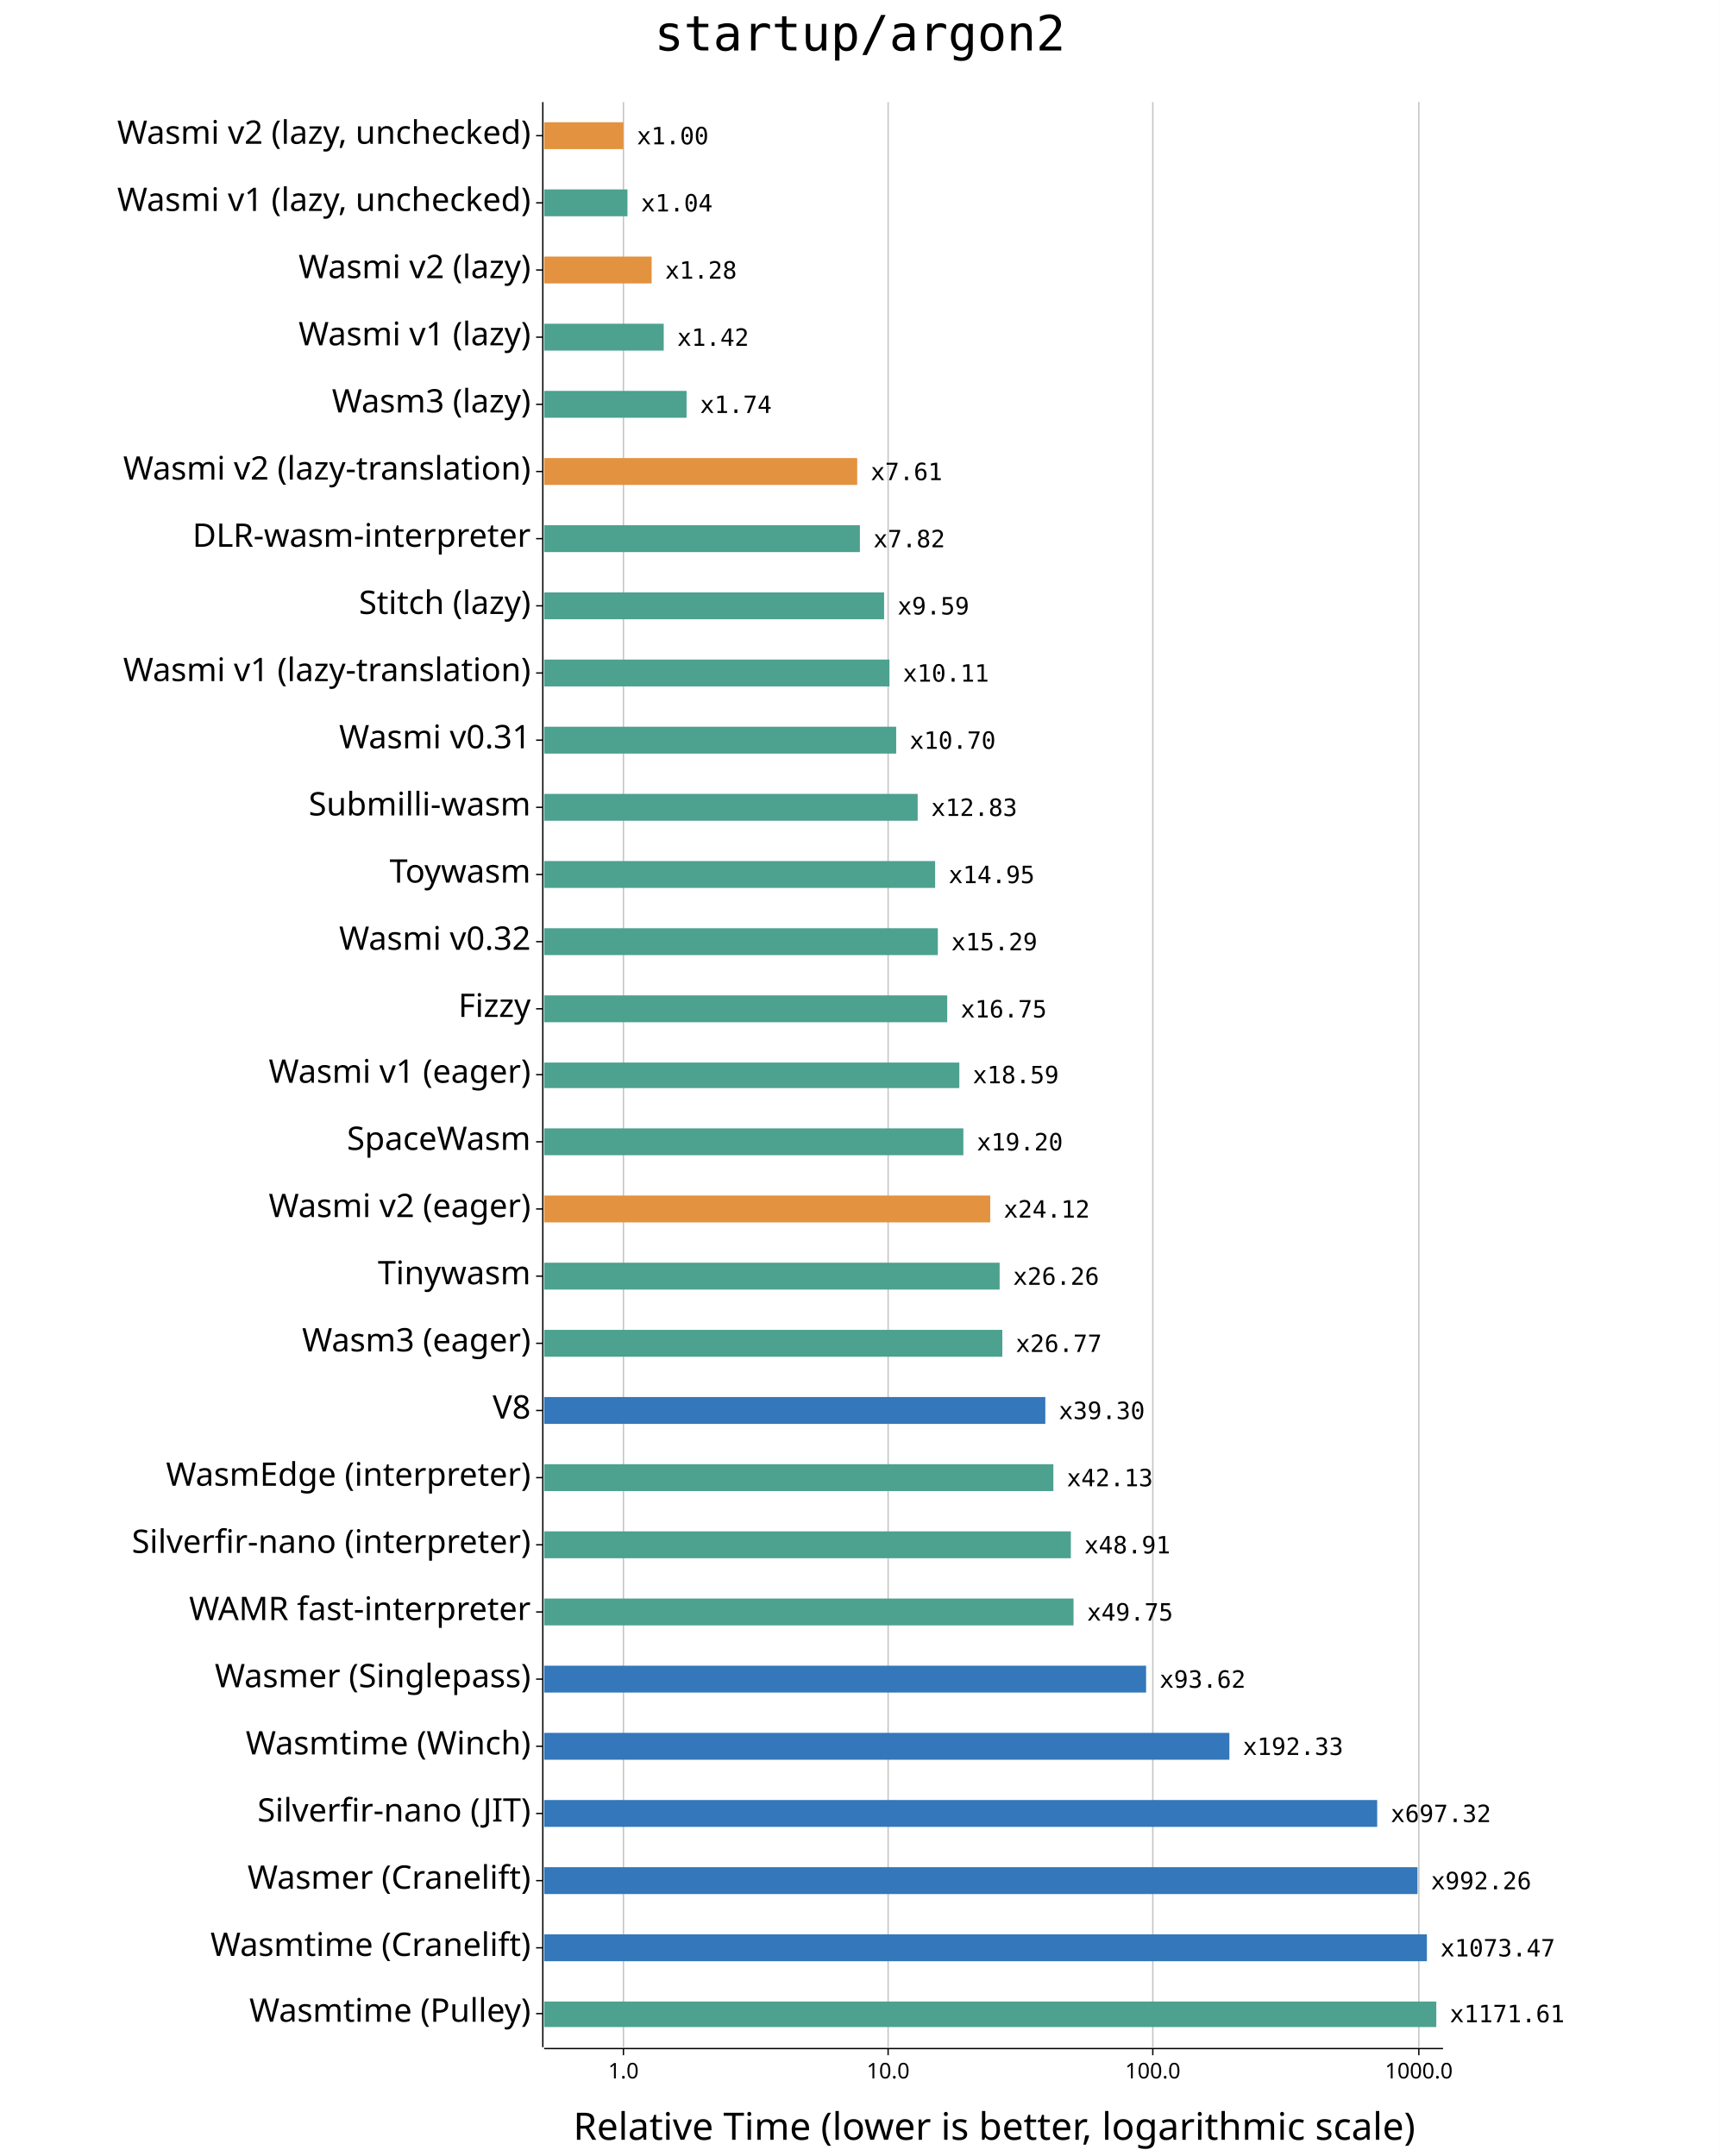
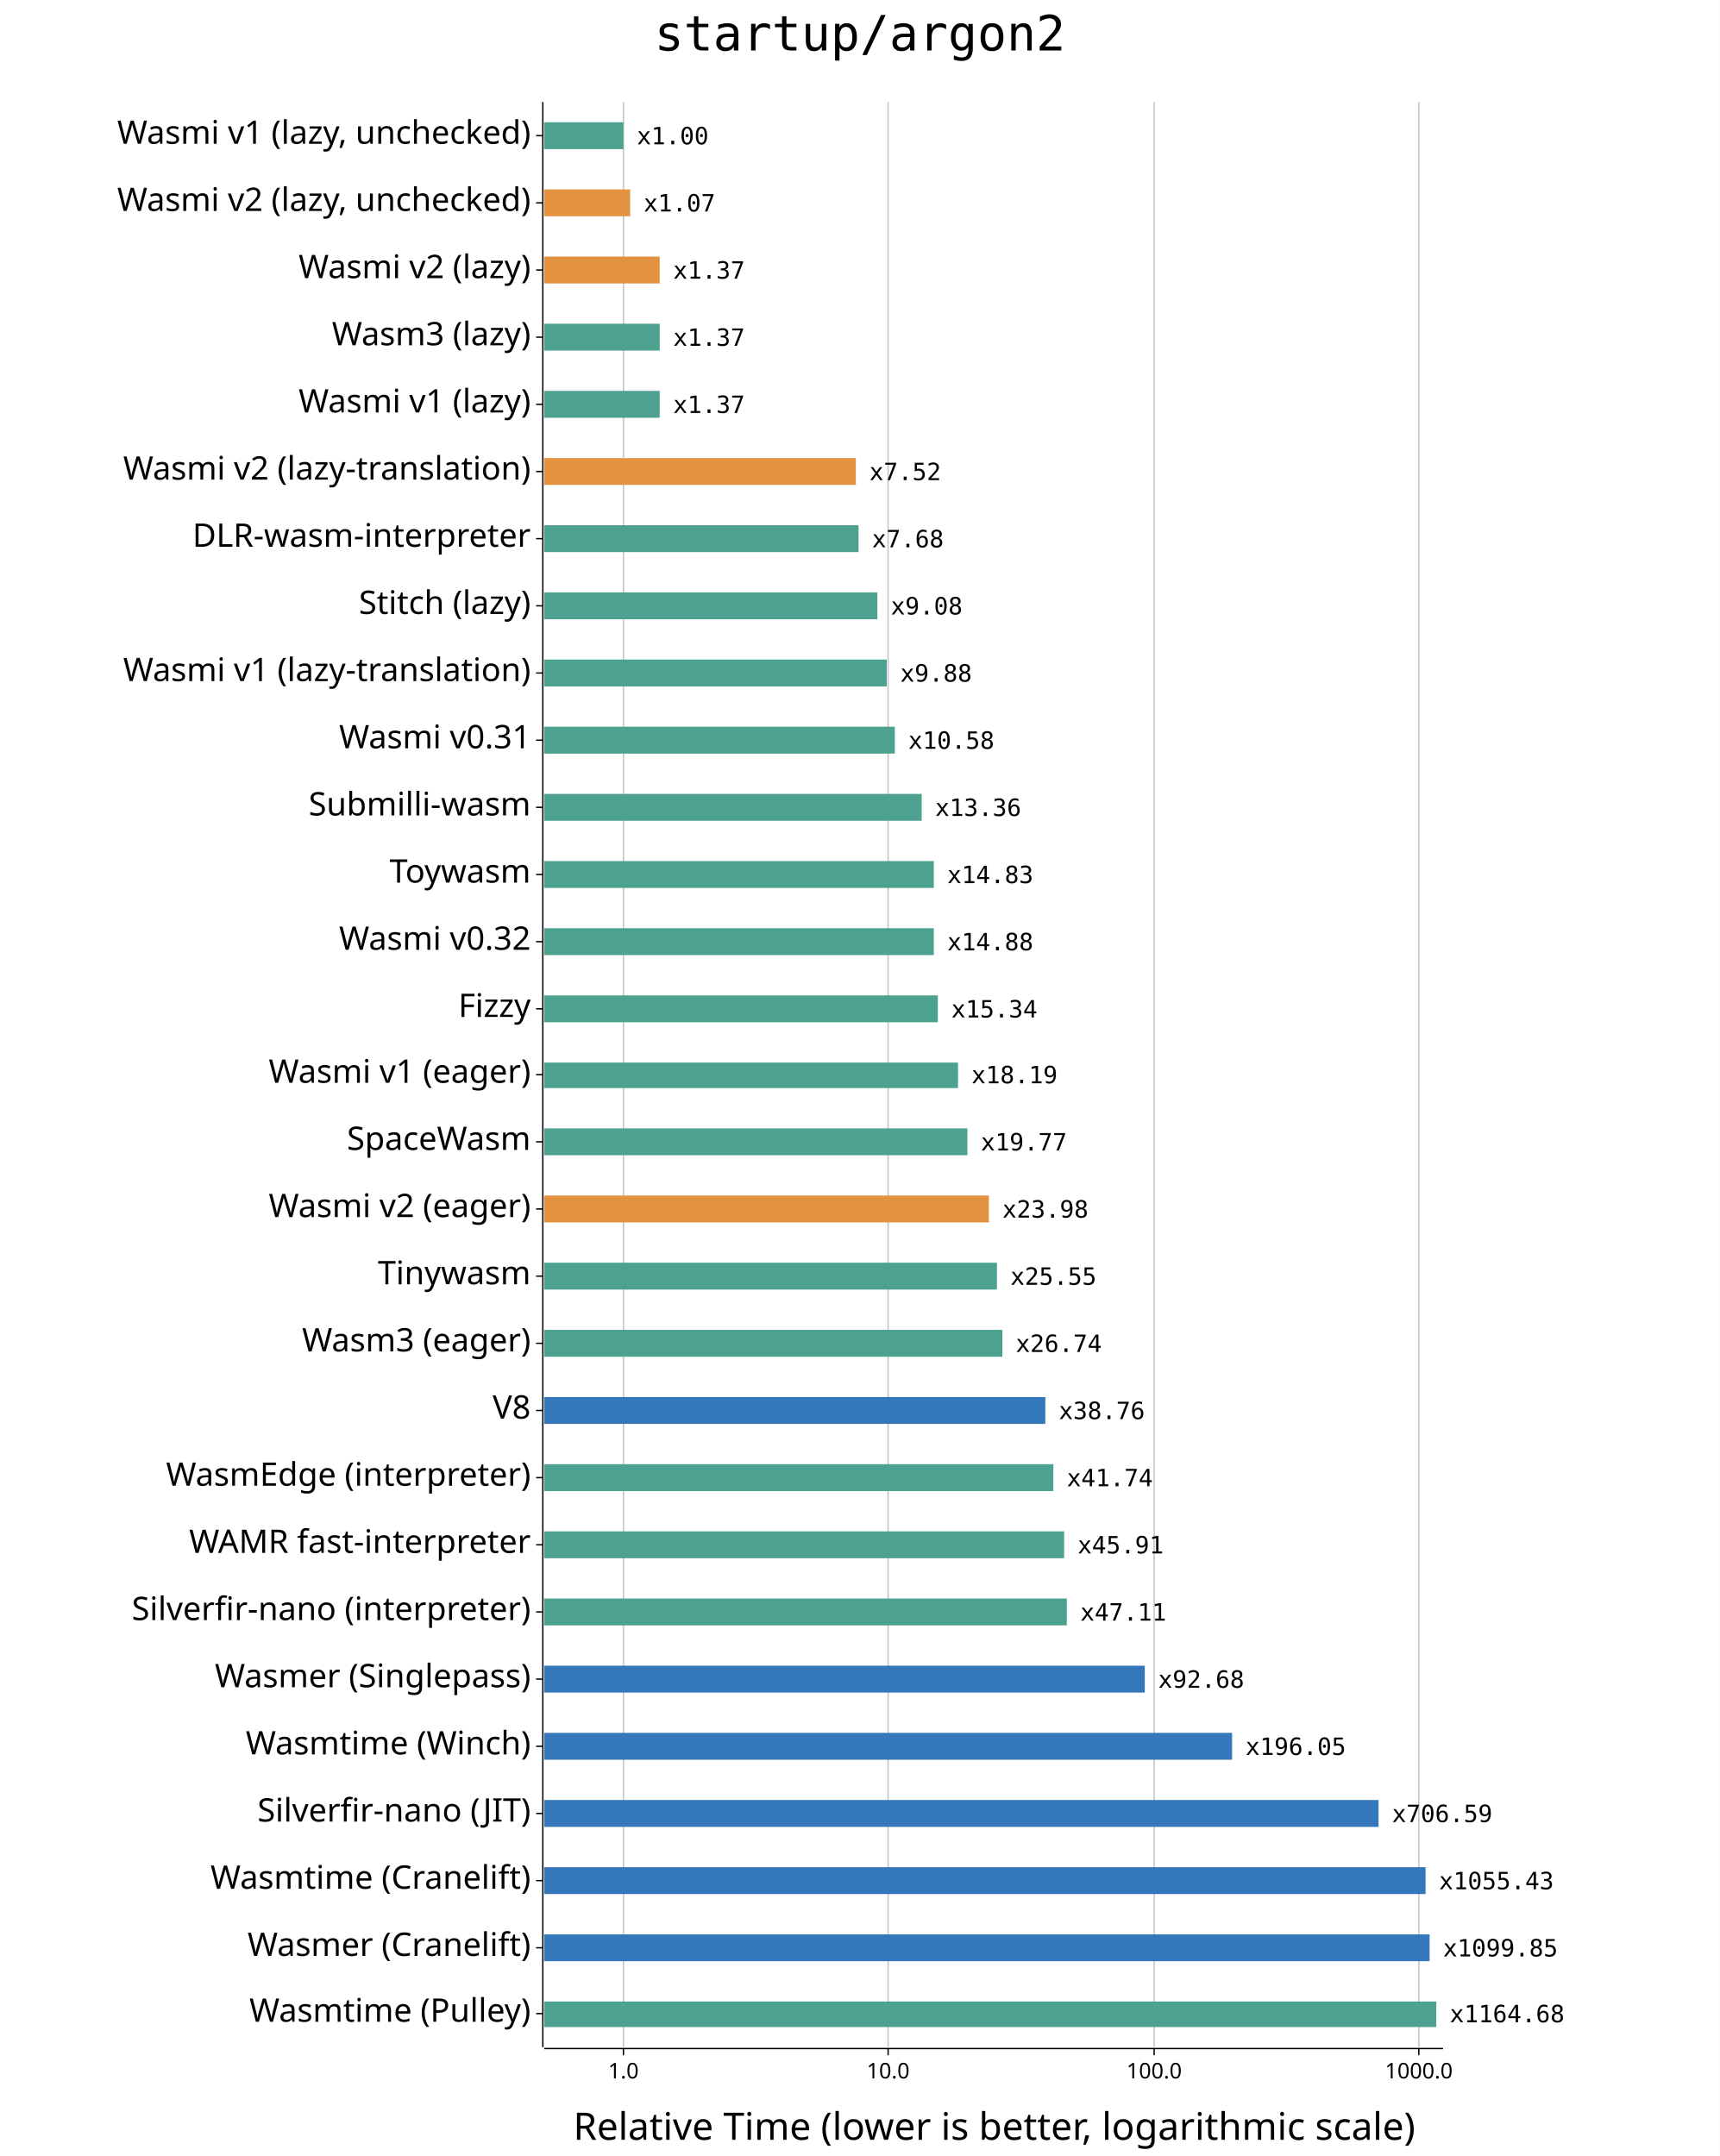
<svg xmlns="http://www.w3.org/2000/svg" width="1280" height="1605" viewBox="0 0 1280 1605">
  <rect x="0" y="0" width="1280" height="1605" opacity="1" fill="#FFFFFF" stroke="none" />
  <text x="640" y="10" dy="0.76em" text-anchor="middle" font-family="monospace" font-size="36.29" opacity="1" fill="#000000">
startup/argon2
</text>
  <line opacity="0.1" stroke="#000000" stroke-width="1" x1="464" y1="1524" x2="464" y2="76" />
  <line opacity="0.1" stroke="#000000" stroke-width="1" x1="661" y1="1524" x2="661" y2="76" />
-   <line opacity="0.1" stroke="#000000" stroke-width="1" x1="858" y1="1524" x2="858" y2="76" />
+   <line opacity="0.1" stroke="#000000" stroke-width="1" x1="859" y1="1524" x2="859" y2="76" />
  <line opacity="0.1" stroke="#000000" stroke-width="1" x1="1056" y1="1524" x2="1056" y2="76" />
  <text x="5" y="800" dy="0.76em" text-anchor="middle" font-family="sans-serif" font-size="28.226" opacity="1" fill="#000000" transform="rotate(270, 5, 800)">

</text>
  <text x="740" y="1600" dy="-0.5ex" text-anchor="middle" font-family="sans-serif" font-size="28.226" opacity="1" fill="#000000">
Relative Time (lower is better, logarithmic scale)
</text>
  <line opacity="0.15" stroke="#000000" stroke-width="1" x1="464" y1="1524" x2="464" y2="76" />
  <line opacity="0.15" stroke="#000000" stroke-width="1" x1="661" y1="1524" x2="661" y2="76" />
-   <line opacity="0.15" stroke="#000000" stroke-width="1" x1="858" y1="1524" x2="858" y2="76" />
+   <line opacity="0.15" stroke="#000000" stroke-width="1" x1="859" y1="1524" x2="859" y2="76" />
  <line opacity="0.15" stroke="#000000" stroke-width="1" x1="1056" y1="1524" x2="1056" y2="76" />
  <polyline fill="none" opacity="1" stroke="#000000" stroke-width="1" points="404,76 404,1524 " />
  <text x="395" y="1499" dy="0.5ex" text-anchor="end" font-family="sans-serif" font-size="24.194" opacity="1" fill="#000000">
Wasmtime (Pulley)
</text>
  <polyline fill="none" opacity="1" stroke="#000000" stroke-width="1" points="399,1499 404,1499 " />
  <text x="395" y="1450" dy="0.5ex" text-anchor="end" font-family="sans-serif" font-size="24.194" opacity="1" fill="#000000">
- Wasmtime (Cranelift)
+ Wasmer (Cranelift)
</text>
  <polyline fill="none" opacity="1" stroke="#000000" stroke-width="1" points="399,1450 404,1450 " />
  <text x="395" y="1400" dy="0.5ex" text-anchor="end" font-family="sans-serif" font-size="24.194" opacity="1" fill="#000000">
- Wasmer (Cranelift)
+ Wasmtime (Cranelift)
</text>
  <polyline fill="none" opacity="1" stroke="#000000" stroke-width="1" points="399,1400 404,1400 " />
  <text x="395" y="1350" dy="0.5ex" text-anchor="end" font-family="sans-serif" font-size="24.194" opacity="1" fill="#000000">
Silverfir-nano (JIT)
</text>
  <polyline fill="none" opacity="1" stroke="#000000" stroke-width="1" points="399,1350 404,1350 " />
  <text x="395" y="1300" dy="0.5ex" text-anchor="end" font-family="sans-serif" font-size="24.194" opacity="1" fill="#000000">
Wasmtime (Winch)
</text>
  <polyline fill="none" opacity="1" stroke="#000000" stroke-width="1" points="399,1300 404,1300 " />
  <text x="395" y="1250" dy="0.5ex" text-anchor="end" font-family="sans-serif" font-size="24.194" opacity="1" fill="#000000">
Wasmer (Singlepass)
</text>
  <polyline fill="none" opacity="1" stroke="#000000" stroke-width="1" points="399,1250 404,1250 " />
  <text x="395" y="1200" dy="0.5ex" text-anchor="end" font-family="sans-serif" font-size="24.194" opacity="1" fill="#000000">
- WAMR fast-interpreter
+ Silverfir-nano (interpreter)
</text>
  <polyline fill="none" opacity="1" stroke="#000000" stroke-width="1" points="399,1200 404,1200 " />
  <text x="395" y="1150" dy="0.5ex" text-anchor="end" font-family="sans-serif" font-size="24.194" opacity="1" fill="#000000">
- Silverfir-nano (interpreter)
+ WAMR fast-interpreter
</text>
  <polyline fill="none" opacity="1" stroke="#000000" stroke-width="1" points="399,1150 404,1150 " />
  <text x="395" y="1100" dy="0.5ex" text-anchor="end" font-family="sans-serif" font-size="24.194" opacity="1" fill="#000000">
WasmEdge (interpreter)
</text>
  <polyline fill="none" opacity="1" stroke="#000000" stroke-width="1" points="399,1100 404,1100 " />
  <text x="395" y="1050" dy="0.5ex" text-anchor="end" font-family="sans-serif" font-size="24.194" opacity="1" fill="#000000">
V8
</text>
  <polyline fill="none" opacity="1" stroke="#000000" stroke-width="1" points="399,1050 404,1050 " />
  <text x="395" y="1000" dy="0.5ex" text-anchor="end" font-family="sans-serif" font-size="24.194" opacity="1" fill="#000000">
Wasm3 (eager)
</text>
  <polyline fill="none" opacity="1" stroke="#000000" stroke-width="1" points="399,1000 404,1000 " />
  <text x="395" y="950" dy="0.5ex" text-anchor="end" font-family="sans-serif" font-size="24.194" opacity="1" fill="#000000">
Tinywasm
</text>
  <polyline fill="none" opacity="1" stroke="#000000" stroke-width="1" points="399,950 404,950 " />
  <text x="395" y="900" dy="0.5ex" text-anchor="end" font-family="sans-serif" font-size="24.194" opacity="1" fill="#000000">
Wasmi v2 (eager)
</text>
  <polyline fill="none" opacity="1" stroke="#000000" stroke-width="1" points="399,900 404,900 " />
  <text x="395" y="850" dy="0.5ex" text-anchor="end" font-family="sans-serif" font-size="24.194" opacity="1" fill="#000000">
SpaceWasm
</text>
  <polyline fill="none" opacity="1" stroke="#000000" stroke-width="1" points="399,850 404,850 " />
  <text x="395" y="800" dy="0.5ex" text-anchor="end" font-family="sans-serif" font-size="24.194" opacity="1" fill="#000000">
Wasmi v1 (eager)
</text>
  <polyline fill="none" opacity="1" stroke="#000000" stroke-width="1" points="399,800 404,800 " />
  <text x="395" y="751" dy="0.5ex" text-anchor="end" font-family="sans-serif" font-size="24.194" opacity="1" fill="#000000">
Fizzy
</text>
  <polyline fill="none" opacity="1" stroke="#000000" stroke-width="1" points="399,751 404,751 " />
  <text x="395" y="701" dy="0.5ex" text-anchor="end" font-family="sans-serif" font-size="24.194" opacity="1" fill="#000000">
Wasmi v0.32
</text>
  <polyline fill="none" opacity="1" stroke="#000000" stroke-width="1" points="399,701 404,701 " />
  <text x="395" y="651" dy="0.5ex" text-anchor="end" font-family="sans-serif" font-size="24.194" opacity="1" fill="#000000">
Toywasm
</text>
  <polyline fill="none" opacity="1" stroke="#000000" stroke-width="1" points="399,651 404,651 " />
  <text x="395" y="601" dy="0.5ex" text-anchor="end" font-family="sans-serif" font-size="24.194" opacity="1" fill="#000000">
Submilli-wasm
</text>
  <polyline fill="none" opacity="1" stroke="#000000" stroke-width="1" points="399,601 404,601 " />
  <text x="395" y="551" dy="0.5ex" text-anchor="end" font-family="sans-serif" font-size="24.194" opacity="1" fill="#000000">
Wasmi v0.31
</text>
  <polyline fill="none" opacity="1" stroke="#000000" stroke-width="1" points="399,551 404,551 " />
  <text x="395" y="501" dy="0.5ex" text-anchor="end" font-family="sans-serif" font-size="24.194" opacity="1" fill="#000000">
Wasmi v1 (lazy-translation)
</text>
  <polyline fill="none" opacity="1" stroke="#000000" stroke-width="1" points="399,501 404,501 " />
  <text x="395" y="451" dy="0.5ex" text-anchor="end" font-family="sans-serif" font-size="24.194" opacity="1" fill="#000000">
Stitch (lazy)
</text>
  <polyline fill="none" opacity="1" stroke="#000000" stroke-width="1" points="399,451 404,451 " />
  <text x="395" y="401" dy="0.5ex" text-anchor="end" font-family="sans-serif" font-size="24.194" opacity="1" fill="#000000">
DLR-wasm-interpreter
</text>
  <polyline fill="none" opacity="1" stroke="#000000" stroke-width="1" points="399,401 404,401 " />
  <text x="395" y="351" dy="0.5ex" text-anchor="end" font-family="sans-serif" font-size="24.194" opacity="1" fill="#000000">
Wasmi v2 (lazy-translation)
</text>
  <polyline fill="none" opacity="1" stroke="#000000" stroke-width="1" points="399,351 404,351 " />
  <text x="395" y="301" dy="0.5ex" text-anchor="end" font-family="sans-serif" font-size="24.194" opacity="1" fill="#000000">
- Wasm3 (lazy)
+ Wasmi v1 (lazy)
</text>
  <polyline fill="none" opacity="1" stroke="#000000" stroke-width="1" points="399,301 404,301 " />
  <text x="395" y="251" dy="0.5ex" text-anchor="end" font-family="sans-serif" font-size="24.194" opacity="1" fill="#000000">
- Wasmi v1 (lazy)
+ Wasm3 (lazy)
</text>
  <polyline fill="none" opacity="1" stroke="#000000" stroke-width="1" points="399,251 404,251 " />
  <text x="395" y="201" dy="0.5ex" text-anchor="end" font-family="sans-serif" font-size="24.194" opacity="1" fill="#000000">
Wasmi v2 (lazy)
</text>
  <polyline fill="none" opacity="1" stroke="#000000" stroke-width="1" points="399,201 404,201 " />
  <text x="395" y="151" dy="0.5ex" text-anchor="end" font-family="sans-serif" font-size="24.194" opacity="1" fill="#000000">
- Wasmi v1 (lazy, unchecked)
+ Wasmi v2 (lazy, unchecked)
</text>
  <polyline fill="none" opacity="1" stroke="#000000" stroke-width="1" points="399,151 404,151 " />
  <text x="395" y="101" dy="0.5ex" text-anchor="end" font-family="sans-serif" font-size="24.194" opacity="1" fill="#000000">
- Wasmi v2 (lazy, unchecked)
+ Wasmi v1 (lazy, unchecked)
</text>
  <polyline fill="none" opacity="1" stroke="#000000" stroke-width="1" points="399,101 404,101 " />
  <polyline fill="none" opacity="1" stroke="#000000" stroke-width="1" points="405,1525 1074,1525 " />
  <text x="464" y="1535" dy="0.76em" text-anchor="middle" font-family="sans-serif" font-size="16.129" opacity="1" fill="#000000">
1.0
</text>
  <polyline fill="none" opacity="1" stroke="#000000" stroke-width="1" points="464,1525 464,1530 " />
  <text x="661" y="1535" dy="0.76em" text-anchor="middle" font-family="sans-serif" font-size="16.129" opacity="1" fill="#000000">
10.0
</text>
  <polyline fill="none" opacity="1" stroke="#000000" stroke-width="1" points="661,1525 661,1530 " />
-   <text x="858" y="1535" dy="0.76em" text-anchor="middle" font-family="sans-serif" font-size="16.129" opacity="1" fill="#000000">
+   <text x="859" y="1535" dy="0.76em" text-anchor="middle" font-family="sans-serif" font-size="16.129" opacity="1" fill="#000000">
100.0
</text>
-   <polyline fill="none" opacity="1" stroke="#000000" stroke-width="1" points="858,1525 858,1530 " />
+   <polyline fill="none" opacity="1" stroke="#000000" stroke-width="1" points="859,1525 859,1530 " />
  <text x="1056" y="1535" dy="0.76em" text-anchor="middle" font-family="sans-serif" font-size="16.129" opacity="1" fill="#000000">
1000.0
</text>
  <polyline fill="none" opacity="1" stroke="#000000" stroke-width="1" points="1056,1525 1056,1530 " />
-   <rect x="405" y="491" width="257" height="20" opacity="1" fill="#4CA18F" stroke="none" />
-   <rect x="405" y="1340" width="620" height="20" opacity="1" fill="#3477BA" stroke="none" />
-   <rect x="405" y="341" width="233" height="20" opacity="1" fill="#E3923F" stroke="none" />
-   <rect x="405" y="441" width="253" height="20" opacity="1" fill="#4CA18F" stroke="none" />
-   <rect x="405" y="1390" width="650" height="20" opacity="1" fill="#3477BA" stroke="none" />
-   <rect x="405" y="291" width="106" height="20" opacity="1" fill="#4CA18F" stroke="none" />
+   <rect x="405" y="1290" width="512" height="20" opacity="1" fill="#3477BA" stroke="none" />
+   <rect x="405" y="1140" width="387" height="20" opacity="1" fill="#4CA18F" stroke="none" />
+   <rect x="405" y="391" width="234" height="20" opacity="1" fill="#4CA18F" stroke="none" />
+   <rect x="405" y="940" width="337" height="20" opacity="1" fill="#4CA18F" stroke="none" />
+   <rect x="405" y="291" width="86" height="20" opacity="1" fill="#4CA18F" stroke="none" />
+   <rect x="405" y="791" width="308" height="19" opacity="1" fill="#4CA18F" stroke="none" />
+   <rect x="405" y="491" width="255" height="20" opacity="1" fill="#4CA18F" stroke="none" />
+   <rect x="405" y="1040" width="373" height="20" opacity="1" fill="#3477BA" stroke="none" />
+   <rect x="405" y="1390" width="656" height="20" opacity="1" fill="#3477BA" stroke="none" />
+   <rect x="405" y="1340" width="621" height="20" opacity="1" fill="#3477BA" stroke="none" />
+   <rect x="405" y="641" width="290" height="20" opacity="1" fill="#4CA18F" stroke="none" />
+   <rect x="405" y="191" width="86" height="20" opacity="1" fill="#E3923F" stroke="none" />
+   <rect x="405" y="341" width="232" height="20" opacity="1" fill="#E3923F" stroke="none" />
+   <rect x="405" y="1490" width="664" height="19" opacity="1" fill="#4CA18F" stroke="none" />
+   <rect x="405" y="541" width="261" height="20" opacity="1" fill="#4CA18F" stroke="none" />
+   <rect x="405" y="1440" width="659" height="20" opacity="1" fill="#3477BA" stroke="none" />
+   <rect x="405" y="741" width="293" height="20" opacity="1" fill="#4CA18F" stroke="none" />
+   <rect x="405" y="990" width="341" height="20" opacity="1" fill="#4CA18F" stroke="none" />
+   <rect x="405" y="840" width="315" height="20" opacity="1" fill="#4CA18F" stroke="none" />
+   <rect x="405" y="141" width="64" height="20" opacity="1" fill="#E3923F" stroke="none" />
  <rect x="405" y="1090" width="379" height="20" opacity="1" fill="#4CA18F" stroke="none" />
-   <rect x="405" y="541" width="262" height="20" opacity="1" fill="#4CA18F" stroke="none" />
-   <rect x="405" y="840" width="312" height="20" opacity="1" fill="#4CA18F" stroke="none" />
-   <rect x="405" y="1040" width="373" height="20" opacity="1" fill="#3477BA" stroke="none" />
-   <rect x="405" y="990" width="341" height="20" opacity="1" fill="#4CA18F" stroke="none" />
-   <rect x="405" y="691" width="293" height="20" opacity="1" fill="#4CA18F" stroke="none" />
-   <rect x="405" y="1240" width="448" height="20" opacity="1" fill="#3477BA" stroke="none" />
-   <rect x="405" y="1290" width="510" height="20" opacity="1" fill="#3477BA" stroke="none" />
-   <rect x="405" y="91" width="59" height="20" opacity="1" fill="#E3923F" stroke="none" />
-   <rect x="405" y="741" width="300" height="20" opacity="1" fill="#4CA18F" stroke="none" />
-   <rect x="405" y="1490" width="664" height="19" opacity="1" fill="#4CA18F" stroke="none" />
-   <rect x="405" y="791" width="309" height="19" opacity="1" fill="#4CA18F" stroke="none" />
-   <rect x="405" y="591" width="278" height="20" opacity="1" fill="#4CA18F" stroke="none" />
-   <rect x="405" y="1190" width="394" height="20" opacity="1" fill="#4CA18F" stroke="none" />
-   <rect x="405" y="1140" width="392" height="20" opacity="1" fill="#4CA18F" stroke="none" />
-   <rect x="405" y="890" width="332" height="20" opacity="1" fill="#E3923F" stroke="none" />
-   <rect x="405" y="641" width="291" height="20" opacity="1" fill="#4CA18F" stroke="none" />
-   <rect x="405" y="391" width="235" height="20" opacity="1" fill="#4CA18F" stroke="none" />
-   <rect x="405" y="241" width="89" height="20" opacity="1" fill="#4CA18F" stroke="none" />
-   <rect x="405" y="141" width="62" height="20" opacity="1" fill="#4CA18F" stroke="none" />
-   <rect x="405" y="940" width="339" height="20" opacity="1" fill="#4CA18F" stroke="none" />
-   <rect x="405" y="191" width="80" height="20" opacity="1" fill="#E3923F" stroke="none" />
-   <rect x="405" y="1440" width="657" height="20" opacity="1" fill="#3477BA" stroke="none" />
+   <rect x="405" y="591" width="281" height="20" opacity="1" fill="#4CA18F" stroke="none" />
+   <rect x="405" y="91" width="59" height="20" opacity="1" fill="#4CA18F" stroke="none" />
+   <rect x="405" y="1190" width="389" height="20" opacity="1" fill="#4CA18F" stroke="none" />
+   <rect x="405" y="1240" width="447" height="20" opacity="1" fill="#3477BA" stroke="none" />
+   <rect x="405" y="441" width="248" height="20" opacity="1" fill="#4CA18F" stroke="none" />
+   <rect x="405" y="691" width="290" height="20" opacity="1" fill="#4CA18F" stroke="none" />
+   <rect x="405" y="241" width="86" height="20" opacity="1" fill="#4CA18F" stroke="none" />
+   <rect x="405" y="890" width="331" height="20" opacity="1" fill="#E3923F" stroke="none" />
  <text x="1079" y="1501" dy="0.5ex" text-anchor="start" font-family="monospace" font-size="17.742" opacity="1" fill="#000000">
- x1171.61
- </text>
-   <text x="1072" y="1452" dy="0.5ex" text-anchor="start" font-family="monospace" font-size="17.742" opacity="1" fill="#000000">
- x1073.47
- </text>
-   <text x="1065" y="1402" dy="0.5ex" text-anchor="start" font-family="monospace" font-size="17.742" opacity="1" fill="#000000">
- x992.26
- </text>
-   <text x="1035" y="1352" dy="0.5ex" text-anchor="start" font-family="monospace" font-size="17.742" opacity="1" fill="#000000">
- x697.32
- </text>
-   <text x="925" y="1302" dy="0.5ex" text-anchor="start" font-family="monospace" font-size="17.742" opacity="1" fill="#000000">
- x192.33
- </text>
-   <text x="863" y="1252" dy="0.5ex" text-anchor="start" font-family="monospace" font-size="17.742" opacity="1" fill="#000000">
- x93.62
- </text>
-   <text x="809" y="1202" dy="0.5ex" text-anchor="start" font-family="monospace" font-size="17.742" opacity="1" fill="#000000">
- x49.75
- </text>
-   <text x="807" y="1152" dy="0.5ex" text-anchor="start" font-family="monospace" font-size="17.742" opacity="1" fill="#000000">
- x48.91
+ x1164.68
+ </text>
+   <text x="1074" y="1452" dy="0.5ex" text-anchor="start" font-family="monospace" font-size="17.742" opacity="1" fill="#000000">
+ x1099.85
+ </text>
+   <text x="1071" y="1402" dy="0.5ex" text-anchor="start" font-family="monospace" font-size="17.742" opacity="1" fill="#000000">
+ x1055.43
+ </text>
+   <text x="1036" y="1352" dy="0.5ex" text-anchor="start" font-family="monospace" font-size="17.742" opacity="1" fill="#000000">
+ x706.59
+ </text>
+   <text x="927" y="1302" dy="0.5ex" text-anchor="start" font-family="monospace" font-size="17.742" opacity="1" fill="#000000">
+ x196.05
+ </text>
+   <text x="862" y="1252" dy="0.5ex" text-anchor="start" font-family="monospace" font-size="17.742" opacity="1" fill="#000000">
+ x92.68
+ </text>
+   <text x="804" y="1202" dy="0.5ex" text-anchor="start" font-family="monospace" font-size="17.742" opacity="1" fill="#000000">
+ x47.11
+ </text>
+   <text x="802" y="1152" dy="0.5ex" text-anchor="start" font-family="monospace" font-size="17.742" opacity="1" fill="#000000">
+ x45.91
</text>
  <text x="794" y="1102" dy="0.5ex" text-anchor="start" font-family="monospace" font-size="17.742" opacity="1" fill="#000000">
- x42.13
+ x41.74
</text>
  <text x="788" y="1052" dy="0.5ex" text-anchor="start" font-family="monospace" font-size="17.742" opacity="1" fill="#000000">
- x39.30
+ x38.76
</text>
  <text x="756" y="1002" dy="0.5ex" text-anchor="start" font-family="monospace" font-size="17.742" opacity="1" fill="#000000">
- x26.77
- </text>
-   <text x="754" y="952" dy="0.5ex" text-anchor="start" font-family="monospace" font-size="17.742" opacity="1" fill="#000000">
- x26.26
- </text>
-   <text x="747" y="902" dy="0.5ex" text-anchor="start" font-family="monospace" font-size="17.742" opacity="1" fill="#000000">
- x24.12
- </text>
-   <text x="727" y="852" dy="0.5ex" text-anchor="start" font-family="monospace" font-size="17.742" opacity="1" fill="#000000">
- x19.20
- </text>
-   <text x="724" y="802" dy="0.5ex" text-anchor="start" font-family="monospace" font-size="17.742" opacity="1" fill="#000000">
- x18.59
- </text>
-   <text x="715" y="753" dy="0.5ex" text-anchor="start" font-family="monospace" font-size="17.742" opacity="1" fill="#000000">
- x16.75
- </text>
-   <text x="708" y="703" dy="0.5ex" text-anchor="start" font-family="monospace" font-size="17.742" opacity="1" fill="#000000">
- x15.29
- </text>
-   <text x="706" y="653" dy="0.5ex" text-anchor="start" font-family="monospace" font-size="17.742" opacity="1" fill="#000000">
- x14.95
- </text>
-   <text x="693" y="603" dy="0.5ex" text-anchor="start" font-family="monospace" font-size="17.742" opacity="1" fill="#000000">
- x12.83
- </text>
-   <text x="677" y="553" dy="0.5ex" text-anchor="start" font-family="monospace" font-size="17.742" opacity="1" fill="#000000">
- x10.70
- </text>
-   <text x="672" y="503" dy="0.5ex" text-anchor="start" font-family="monospace" font-size="17.742" opacity="1" fill="#000000">
- x10.11
- </text>
-   <text x="668" y="453" dy="0.5ex" text-anchor="start" font-family="monospace" font-size="17.742" opacity="1" fill="#000000">
- x9.59
- </text>
-   <text x="650" y="403" dy="0.5ex" text-anchor="start" font-family="monospace" font-size="17.742" opacity="1" fill="#000000">
- x7.82
- </text>
-   <text x="648" y="353" dy="0.5ex" text-anchor="start" font-family="monospace" font-size="17.742" opacity="1" fill="#000000">
- x7.61
- </text>
-   <text x="521" y="303" dy="0.5ex" text-anchor="start" font-family="monospace" font-size="17.742" opacity="1" fill="#000000">
- x1.74
- </text>
-   <text x="504" y="253" dy="0.5ex" text-anchor="start" font-family="monospace" font-size="17.742" opacity="1" fill="#000000">
- x1.42
- </text>
-   <text x="495" y="203" dy="0.5ex" text-anchor="start" font-family="monospace" font-size="17.742" opacity="1" fill="#000000">
- x1.28
- </text>
-   <text x="477" y="153" dy="0.5ex" text-anchor="start" font-family="monospace" font-size="17.742" opacity="1" fill="#000000">
- x1.04
+ x26.74
+ </text>
+   <text x="752" y="952" dy="0.5ex" text-anchor="start" font-family="monospace" font-size="17.742" opacity="1" fill="#000000">
+ x25.55
+ </text>
+   <text x="746" y="902" dy="0.5ex" text-anchor="start" font-family="monospace" font-size="17.742" opacity="1" fill="#000000">
+ x23.98
+ </text>
+   <text x="730" y="852" dy="0.5ex" text-anchor="start" font-family="monospace" font-size="17.742" opacity="1" fill="#000000">
+ x19.77
+ </text>
+   <text x="723" y="802" dy="0.5ex" text-anchor="start" font-family="monospace" font-size="17.742" opacity="1" fill="#000000">
+ x18.19
+ </text>
+   <text x="708" y="753" dy="0.5ex" text-anchor="start" font-family="monospace" font-size="17.742" opacity="1" fill="#000000">
+ x15.34
+ </text>
+   <text x="705" y="703" dy="0.5ex" text-anchor="start" font-family="monospace" font-size="17.742" opacity="1" fill="#000000">
+ x14.88
+ </text>
+   <text x="705" y="653" dy="0.5ex" text-anchor="start" font-family="monospace" font-size="17.742" opacity="1" fill="#000000">
+ x14.83
+ </text>
+   <text x="696" y="603" dy="0.5ex" text-anchor="start" font-family="monospace" font-size="17.742" opacity="1" fill="#000000">
+ x13.36
+ </text>
+   <text x="676" y="553" dy="0.5ex" text-anchor="start" font-family="monospace" font-size="17.742" opacity="1" fill="#000000">
+ x10.58
+ </text>
+   <text x="670" y="503" dy="0.5ex" text-anchor="start" font-family="monospace" font-size="17.742" opacity="1" fill="#000000">
+ x9.88
+ </text>
+   <text x="663" y="453" dy="0.5ex" text-anchor="start" font-family="monospace" font-size="17.742" opacity="1" fill="#000000">
+ x9.08
+ </text>
+   <text x="649" y="403" dy="0.5ex" text-anchor="start" font-family="monospace" font-size="17.742" opacity="1" fill="#000000">
+ x7.68
+ </text>
+   <text x="647" y="353" dy="0.5ex" text-anchor="start" font-family="monospace" font-size="17.742" opacity="1" fill="#000000">
+ x7.52
+ </text>
+   <text x="501" y="303" dy="0.5ex" text-anchor="start" font-family="monospace" font-size="17.742" opacity="1" fill="#000000">
+ x1.37
+ </text>
+   <text x="501" y="253" dy="0.5ex" text-anchor="start" font-family="monospace" font-size="17.742" opacity="1" fill="#000000">
+ x1.37
+ </text>
+   <text x="501" y="203" dy="0.5ex" text-anchor="start" font-family="monospace" font-size="17.742" opacity="1" fill="#000000">
+ x1.37
+ </text>
+   <text x="479" y="153" dy="0.5ex" text-anchor="start" font-family="monospace" font-size="17.742" opacity="1" fill="#000000">
+ x1.07
</text>
  <text x="474" y="103" dy="0.5ex" text-anchor="start" font-family="monospace" font-size="17.742" opacity="1" fill="#000000">
x1.00
</text>
</svg>
